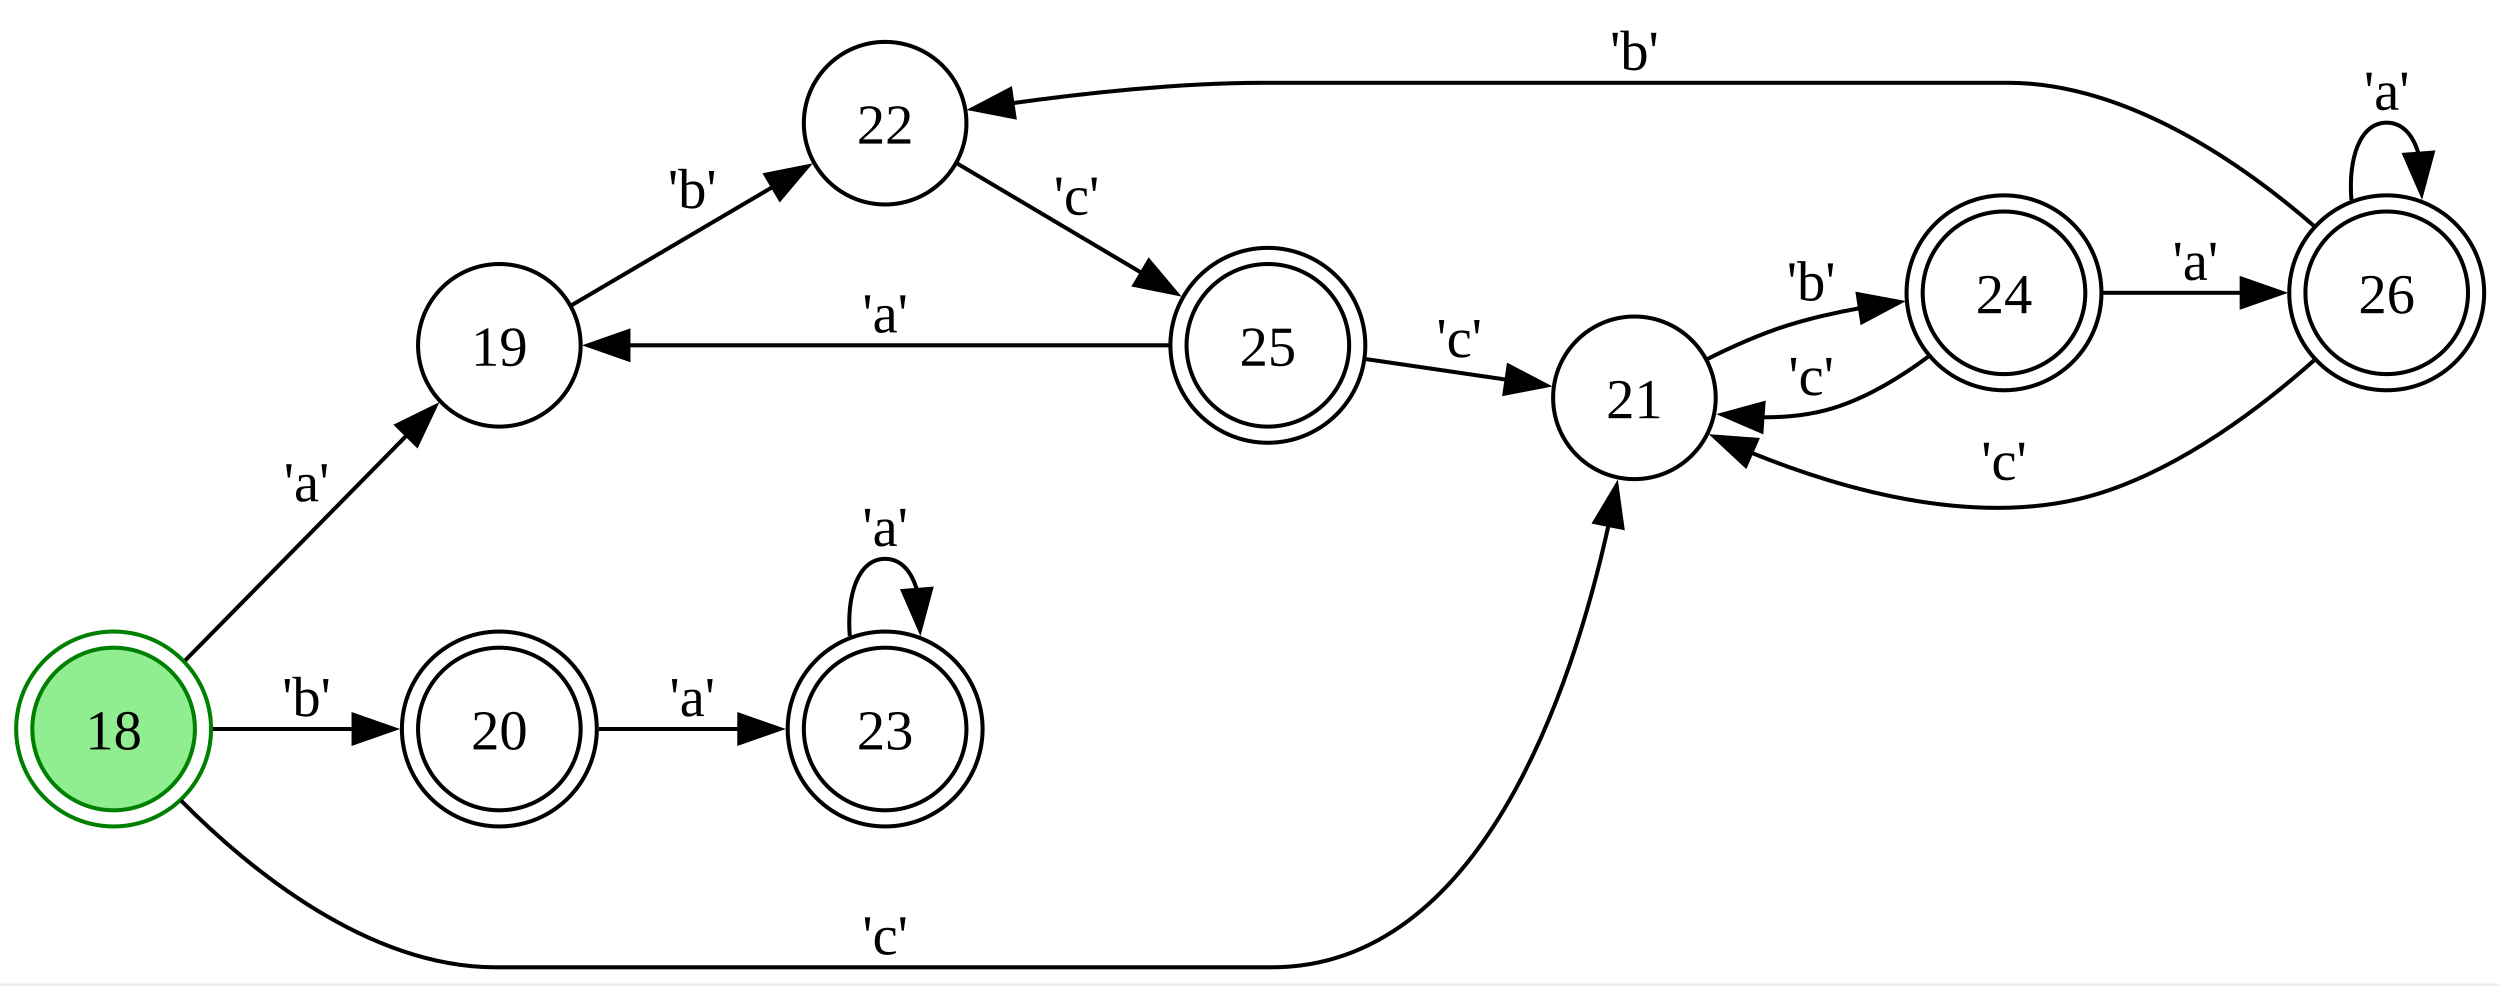
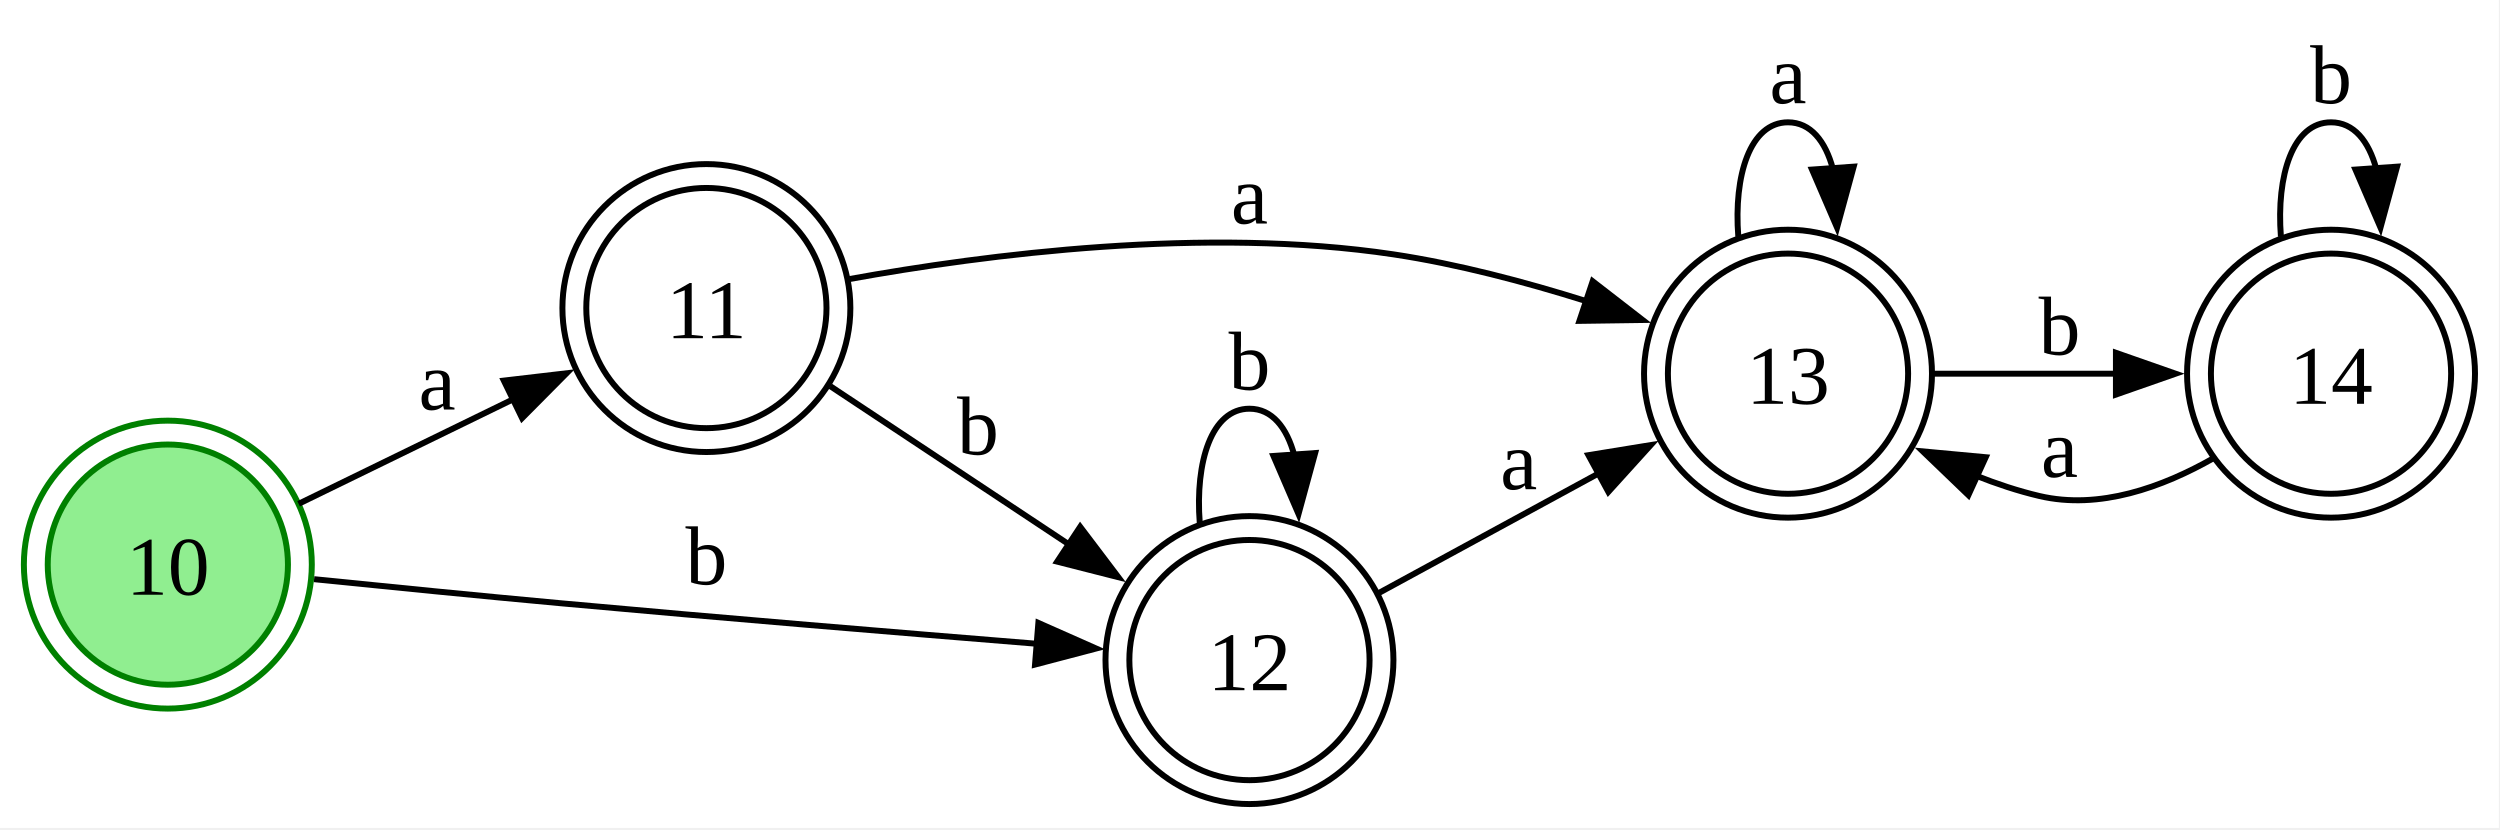
- <svg xmlns="http://www.w3.org/2000/svg" width="619pt" height="244pt" viewBox="0.00 0.00 619.00 244.00">
-   <g id="graph0" class="graph" transform="scale(1 1) rotate(0) translate(4 239.5)">
-     <polygon fill="white" stroke="none" points="-4,4 -4,-239.5 615.09,-239.5 615.09,4 -4,4" />
+ <svg xmlns="http://www.w3.org/2000/svg" width="419pt" height="139pt" viewBox="0.00 0.00 419.00 139.00">
+   <g id="graph0" class="graph" transform="scale(1 1) rotate(0) translate(4 134.76)">
+     <polygon fill="white" stroke="none" points="-4,4 -4,-134.76 414.81,-134.76 414.81,4 -4,4" />
    <g id="node1" class="node">
-       <ellipse fill="none" stroke="black" cx="119.64" cy="-154" rx="20.13" ry="20.13" />
-       <text xml:space="preserve" text-anchor="middle" x="119.64" y="-148.95" font-family="Times New Roman,serif" font-size="14.00">19</text>
+       <ellipse fill="none" stroke="black" cx="114.39" cy="-83.13" rx="20.13" ry="20.13" />
+       <ellipse fill="none" stroke="black" cx="114.39" cy="-83.13" rx="24.13" ry="24.13" />
+       <text xml:space="preserve" text-anchor="middle" x="114.39" y="-78.08" font-family="Times New Roman,serif" font-size="14.00">11</text>
+     </g>
+     <g id="node2" class="node">
+       <ellipse fill="none" stroke="black" cx="205.41" cy="-24.13" rx="20.13" ry="20.13" />
+       <ellipse fill="none" stroke="black" cx="205.41" cy="-24.13" rx="24.13" ry="24.13" />
+       <text xml:space="preserve" text-anchor="middle" x="205.41" y="-19.08" font-family="Times New Roman,serif" font-size="14.00">12</text>
+     </g>
+     <g id="edge4" class="edge">
+       <path fill="none" stroke="black" d="M135.15,-70.04C146.9,-62.25 162.03,-52.22 175.15,-43.52" />
+       <polygon fill="black" stroke="black" points="177.04,-46.47 183.44,-38.02 173.18,-40.63 177.04,-46.47" />
+       <text xml:space="preserve" text-anchor="middle" x="159.9" y="-58.6" font-family="Times New Roman,serif" font-size="14.00">b</text>
+     </g>
+     <g id="node3" class="node">
+       <ellipse fill="none" stroke="black" cx="295.67" cy="-72.13" rx="20.13" ry="20.13" />
+       <ellipse fill="none" stroke="black" cx="295.67" cy="-72.13" rx="24.13" ry="24.13" />
+       <text xml:space="preserve" text-anchor="middle" x="295.67" y="-67.08" font-family="Times New Roman,serif" font-size="14.00">13</text>
+     </g>
+     <g id="edge3" class="edge">
+       <path fill="none" stroke="black" d="M138.24,-87.97C161.36,-92.16 198.08,-96.85 229.54,-92.13 240.25,-90.52 251.62,-87.51 261.82,-84.3" />
+       <polygon fill="black" stroke="black" points="262.93,-87.62 271.31,-81.13 260.71,-80.98 262.93,-87.62" />
+       <text xml:space="preserve" text-anchor="middle" x="205.41" y="-97.3" font-family="Times New Roman,serif" font-size="14.00">a</text>
+     </g>
+     <g id="edge6" class="edge">
+       <path fill="none" stroke="black" d="M197.08,-47.1C196.28,-57.38 199.06,-66.26 205.41,-66.26 209.17,-66.26 211.68,-63.13 212.93,-58.43" />
+       <polygon fill="black" stroke="black" points="216.42,-58.83 213.63,-48.61 209.43,-58.34 216.42,-58.83" />
+       <text xml:space="preserve" text-anchor="middle" x="205.41" y="-69.46" font-family="Times New Roman,serif" font-size="14.00">b</text>
+     </g>
+     <g id="edge5" class="edge">
+       <path fill="none" stroke="black" d="M226.88,-35.26C237.94,-41.28 251.81,-48.82 264.12,-55.52" />
+       <polygon fill="black" stroke="black" points="262.22,-58.47 272.67,-60.17 265.56,-52.32 262.22,-58.47" />
+       <text xml:space="preserve" text-anchor="middle" x="250.54" y="-52.77" font-family="Times New Roman,serif" font-size="14.00">a</text>
+     </g>
+     <g id="edge7" class="edge">
+       <path fill="none" stroke="black" d="M287.34,-95.1C286.54,-105.38 289.32,-114.26 295.67,-114.26 299.44,-114.26 301.95,-111.13 303.2,-106.43" />
+       <polygon fill="black" stroke="black" points="306.68,-106.83 303.89,-96.61 299.69,-106.34 306.68,-106.83" />
+       <text xml:space="preserve" text-anchor="middle" x="295.67" y="-117.46" font-family="Times New Roman,serif" font-size="14.00">a</text>
    </g>
    <g id="node4" class="node">
-       <ellipse fill="none" stroke="black" cx="215.16" cy="-209" rx="20.13" ry="20.13" />
-       <text xml:space="preserve" text-anchor="middle" x="215.16" y="-203.95" font-family="Times New Roman,serif" font-size="14.00">22</text>
+       <ellipse fill="none" stroke="black" cx="386.68" cy="-72.13" rx="20.13" ry="20.13" />
+       <ellipse fill="none" stroke="black" cx="386.68" cy="-72.13" rx="24.13" ry="24.13" />
+       <text xml:space="preserve" text-anchor="middle" x="386.68" y="-67.08" font-family="Times New Roman,serif" font-size="14.00">14</text>
    </g>
-     <g id="edge4" class="edge">
-       <path fill="none" stroke="black" d="M137.36,-163.83C151.24,-171.99 171.24,-183.76 187.35,-193.23" />
-       <polygon fill="black" stroke="black" points="185.57,-196.25 195.96,-198.3 189.12,-190.21 185.57,-196.25" />
-       <text xml:space="preserve" text-anchor="middle" x="167.4" y="-187.99" font-family="Times New Roman,serif" font-size="14.00">'b'</text>
+     <g id="edge8" class="edge">
+       <path fill="none" stroke="black" d="M320.05,-72.13C329.49,-72.13 340.56,-72.13 350.91,-72.13" />
+       <polygon fill="black" stroke="black" points="350.63,-75.63 360.63,-72.13 350.63,-68.63 350.63,-75.63" />
+       <text xml:space="preserve" text-anchor="middle" x="341.17" y="-75.33" font-family="Times New Roman,serif" font-size="14.00">b</text>
    </g>
-     <g id="node2" class="node">
-       <ellipse fill="none" stroke="black" cx="119.64" cy="-59" rx="20.13" ry="20.13" />
-       <ellipse fill="none" stroke="black" cx="119.64" cy="-59" rx="24.13" ry="24.13" />
-       <text xml:space="preserve" text-anchor="middle" x="119.64" y="-53.95" font-family="Times New Roman,serif" font-size="14.00">20</text>
+     <g id="edge9" class="edge">
+       <path fill="none" stroke="black" d="M367.09,-58.03C358.43,-53.08 347.83,-49.27 337.8,-51.63 334.23,-52.47 330.61,-53.67 327.08,-55.08" />
+       <polygon fill="black" stroke="black" points="325.9,-51.77 318.26,-59.11 328.81,-58.13 325.9,-51.77" />
+       <text xml:space="preserve" text-anchor="middle" x="341.17" y="-54.83" font-family="Times New Roman,serif" font-size="14.00">a</text>
+     </g>
+     <g id="edge10" class="edge">
+       <path fill="none" stroke="black" d="M378.28,-95.1C377.48,-105.38 380.28,-114.26 386.68,-114.26 390.48,-114.26 393.01,-111.13 394.27,-106.43" />
+       <polygon fill="black" stroke="black" points="397.75,-106.83 394.97,-96.61 390.77,-106.34 397.75,-106.83" />
+       <text xml:space="preserve" text-anchor="middle" x="386.68" y="-117.46" font-family="Times New Roman,serif" font-size="14.00">b</text>
    </g>
    <g id="node5" class="node">
-       <ellipse fill="none" stroke="black" cx="215.16" cy="-59" rx="20.13" ry="20.13" />
-       <ellipse fill="none" stroke="black" cx="215.16" cy="-59" rx="24.13" ry="24.13" />
-       <text xml:space="preserve" text-anchor="middle" x="215.16" y="-53.95" font-family="Times New Roman,serif" font-size="14.00">23</text>
-     </g>
-     <g id="edge5" class="edge">
-       <path fill="none" stroke="black" d="M144.24,-59C154.87,-59 167.64,-59 179.34,-59" />
-       <polygon fill="black" stroke="black" points="179.05,-62.5 189.05,-59 179.05,-55.5 179.05,-62.5" />
-       <text xml:space="preserve" text-anchor="middle" x="167.4" y="-62.2" font-family="Times New Roman,serif" font-size="14.00">'a'</text>
-     </g>
-     <g id="node3" class="node">
-       <ellipse fill="none" stroke="black" cx="400.68" cy="-141" rx="20.13" ry="20.13" />
-       <text xml:space="preserve" text-anchor="middle" x="400.68" y="-135.95" font-family="Times New Roman,serif" font-size="14.00">21</text>
-     </g>
-     <g id="node6" class="node">
-       <ellipse fill="none" stroke="black" cx="492.19" cy="-167" rx="20.13" ry="20.13" />
-       <ellipse fill="none" stroke="black" cx="492.19" cy="-167" rx="24.13" ry="24.13" />
-       <text xml:space="preserve" text-anchor="middle" x="492.19" y="-161.95" font-family="Times New Roman,serif" font-size="14.00">24</text>
-     </g>
-     <g id="edge6" class="edge">
-       <path fill="none" stroke="black" d="M418.62,-150.54C424.81,-153.66 431.97,-156.87 438.81,-159 444.49,-160.76 450.63,-162.15 456.65,-163.23" />
-       <polygon fill="black" stroke="black" points="455.99,-166.67 466.41,-164.73 457.06,-159.75 455.99,-166.67" />
-       <text xml:space="preserve" text-anchor="middle" x="444.44" y="-165.12" font-family="Times New Roman,serif" font-size="14.00">'b'</text>
-     </g>
-     <g id="node7" class="node">
-       <ellipse fill="none" stroke="black" cx="309.92" cy="-154" rx="20.13" ry="20.13" />
-       <ellipse fill="none" stroke="black" cx="309.92" cy="-154" rx="24.13" ry="24.13" />
-       <text xml:space="preserve" text-anchor="middle" x="309.92" y="-148.95" font-family="Times New Roman,serif" font-size="14.00">25</text>
-     </g>
-     <g id="edge7" class="edge">
-       <path fill="none" stroke="black" d="M232.74,-199.17C245.56,-191.56 263.66,-180.83 279,-171.74" />
-       <polygon fill="black" stroke="black" points="280.47,-174.93 287.29,-166.82 276.9,-168.91 280.47,-174.93" />
-       <text xml:space="preserve" text-anchor="middle" x="262.54" y="-186.35" font-family="Times New Roman,serif" font-size="14.00">'c'</text>
-     </g>
-     <g id="edge8" class="edge">
-       <path fill="none" stroke="black" d="M206.41,-81.97C205.58,-92.24 208.49,-101.13 215.16,-101.13 219.11,-101.13 221.75,-98 223.06,-93.3" />
-       <polygon fill="black" stroke="black" points="226.54,-93.71 223.79,-83.48 219.56,-93.19 226.54,-93.71" />
-       <text xml:space="preserve" text-anchor="middle" x="215.16" y="-104.33" font-family="Times New Roman,serif" font-size="14.00">'a'</text>
-     </g>
-     <g id="edge10" class="edge">
-       <path fill="none" stroke="black" d="M473.63,-151.34C466.77,-146.21 458.52,-141.14 450.06,-138.5 444.39,-136.73 438.16,-136.12 432.11,-136.18" />
-       <polygon fill="black" stroke="black" points="432.15,-132.67 422.42,-136.86 432.64,-139.65 432.15,-132.67" />
-       <text xml:space="preserve" text-anchor="middle" x="444.44" y="-141.7" font-family="Times New Roman,serif" font-size="14.00">'c'</text>
-     </g>
-     <g id="node8" class="node">
-       <ellipse fill="none" stroke="black" cx="586.95" cy="-167" rx="20.13" ry="20.13" />
-       <ellipse fill="none" stroke="black" cx="586.95" cy="-167" rx="24.13" ry="24.13" />
-       <text xml:space="preserve" text-anchor="middle" x="586.95" y="-161.95" font-family="Times New Roman,serif" font-size="14.00">26</text>
-     </g>
-     <g id="edge9" class="edge">
-       <path fill="none" stroke="black" d="M516.6,-167C527.04,-167 539.55,-167 551.06,-167" />
-       <polygon fill="black" stroke="black" points="551.04,-170.5 561.04,-167 551.04,-163.5 551.04,-170.5" />
-       <text xml:space="preserve" text-anchor="middle" x="539.57" y="-170.2" font-family="Times New Roman,serif" font-size="14.00">'a'</text>
-     </g>
-     <g id="edge11" class="edge">
-       <path fill="none" stroke="black" d="M285.49,-154C251.6,-154 188.86,-154 151.32,-154" />
-       <polygon fill="black" stroke="black" points="151.6,-150.5 141.6,-154 151.6,-157.5 151.6,-150.5" />
-       <text xml:space="preserve" text-anchor="middle" x="215.16" y="-157.2" font-family="Times New Roman,serif" font-size="14.00">'a'</text>
-     </g>
-     <g id="edge12" class="edge">
-       <path fill="none" stroke="black" d="M334.24,-150.58C344.91,-149.02 357.7,-147.15 369.13,-145.47" />
-       <polygon fill="black" stroke="black" points="369.52,-148.95 378.91,-144.04 368.51,-142.03 369.52,-148.95" />
-       <text xml:space="preserve" text-anchor="middle" x="357.3" y="-151.09" font-family="Times New Roman,serif" font-size="14.00">'c'</text>
-     </g>
-     <g id="edge15" class="edge">
-       <path fill="none" stroke="black" d="M569.04,-150.35C555.89,-138.64 536.53,-123.95 516.32,-117.5 487.25,-108.22 452.82,-117.92 429.34,-127.52" />
-       <polygon fill="black" stroke="black" points="428.22,-124.19 420.45,-131.4 431.02,-130.61 428.22,-124.19" />
-       <text xml:space="preserve" text-anchor="middle" x="492.19" y="-120.7" font-family="Times New Roman,serif" font-size="14.00">'c'</text>
-     </g>
-     <g id="edge14" class="edge">
-       <path fill="none" stroke="black" d="M569.07,-183.45C551.58,-198.69 522.73,-219 493.19,-219 308.92,-219 308.92,-219 308.92,-219 288.02,-219 264.63,-216.46 246.57,-213.94" />
-       <polygon fill="black" stroke="black" points="247.18,-210.49 236.78,-212.5 246.16,-217.42 247.18,-210.49" />
-       <text xml:space="preserve" text-anchor="middle" x="400.68" y="-222.2" font-family="Times New Roman,serif" font-size="14.00">'b'</text>
-     </g>
-     <g id="edge13" class="edge">
-       <path fill="none" stroke="black" d="M578.21,-189.97C577.38,-200.24 580.29,-209.13 586.95,-209.13 590.91,-209.13 593.55,-206 594.86,-201.3" />
-       <polygon fill="black" stroke="black" points="598.34,-201.71 595.59,-191.48 591.36,-201.19 598.34,-201.71" />
-       <text xml:space="preserve" text-anchor="middle" x="586.95" y="-212.33" font-family="Times New Roman,serif" font-size="14.00">'a'</text>
-     </g>
-     <g id="node9" class="node">
-       <ellipse fill="lightgreen" stroke="green" cx="24.13" cy="-59" rx="20.13" ry="20.13" />
-       <ellipse fill="none" stroke="green" cx="24.13" cy="-59" rx="24.13" ry="24.13" />
-       <text xml:space="preserve" text-anchor="middle" x="24.13" y="-53.95" font-family="Times New Roman,serif" font-size="14.00">18</text>
+       <ellipse fill="lightgreen" stroke="green" cx="24.13" cy="-40.13" rx="20.13" ry="20.13" />
+       <ellipse fill="none" stroke="green" cx="24.13" cy="-40.13" rx="24.13" ry="24.13" />
+       <text xml:space="preserve" text-anchor="middle" x="24.13" y="-35.08" font-family="Times New Roman,serif" font-size="14.00">10</text>
    </g>
    <g id="edge1" class="edge">
-       <path fill="none" stroke="black" d="M41.85,-75.98C57.29,-91.67 80.31,-115.05 97.12,-132.13" />
-       <polygon fill="black" stroke="black" points="94.24,-134.2 103.75,-138.87 99.23,-129.29 94.24,-134.2" />
-       <text xml:space="preserve" text-anchor="middle" x="71.89" y="-115.39" font-family="Times New Roman,serif" font-size="14.00">'a'</text>
+       <path fill="none" stroke="black" d="M46.05,-50.32C56.85,-55.58 70.25,-62.11 82.24,-67.96" />
+       <polygon fill="black" stroke="black" points="80.44,-70.97 90.96,-72.2 83.5,-64.68 80.44,-70.97" />
+       <text xml:space="preserve" text-anchor="middle" x="69.26" y="-66.12" font-family="Times New Roman,serif" font-size="14.00">a</text>
    </g>
    <g id="edge2" class="edge">
-       <path fill="none" stroke="black" d="M48.73,-59C59.36,-59 72.13,-59 83.83,-59" />
-       <polygon fill="black" stroke="black" points="83.54,-62.5 93.54,-59 83.54,-55.5 83.54,-62.5" />
-       <text xml:space="preserve" text-anchor="middle" x="71.89" y="-62.2" font-family="Times New Roman,serif" font-size="14.00">'b'</text>
-     </g>
-     <g id="edge3" class="edge">
-       <path fill="none" stroke="black" d="M40.8,-41.3C58,-23.92 87.35,0 118.64,0 118.64,0 118.64,0 310.92,0 362.37,0 385.17,-68.06 394.3,-109.61" />
-       <polygon fill="black" stroke="black" points="390.85,-110.21 396.27,-119.31 397.71,-108.82 390.85,-110.21" />
-       <text xml:space="preserve" text-anchor="middle" x="215.16" y="-3.2" font-family="Times New Roman,serif" font-size="14.00">'c'</text>
+       <path fill="none" stroke="black" d="M48.64,-37.69C61.02,-36.43 76.46,-34.89 90.26,-33.63 116.95,-31.19 147.18,-28.69 169.82,-26.86" />
+       <polygon fill="black" stroke="black" points="170.03,-30.36 179.71,-26.07 169.47,-23.38 170.03,-30.36" />
+       <text xml:space="preserve" text-anchor="middle" x="114.39" y="-36.83" font-family="Times New Roman,serif" font-size="14.00">b</text>
    </g>
  </g>
</svg>
